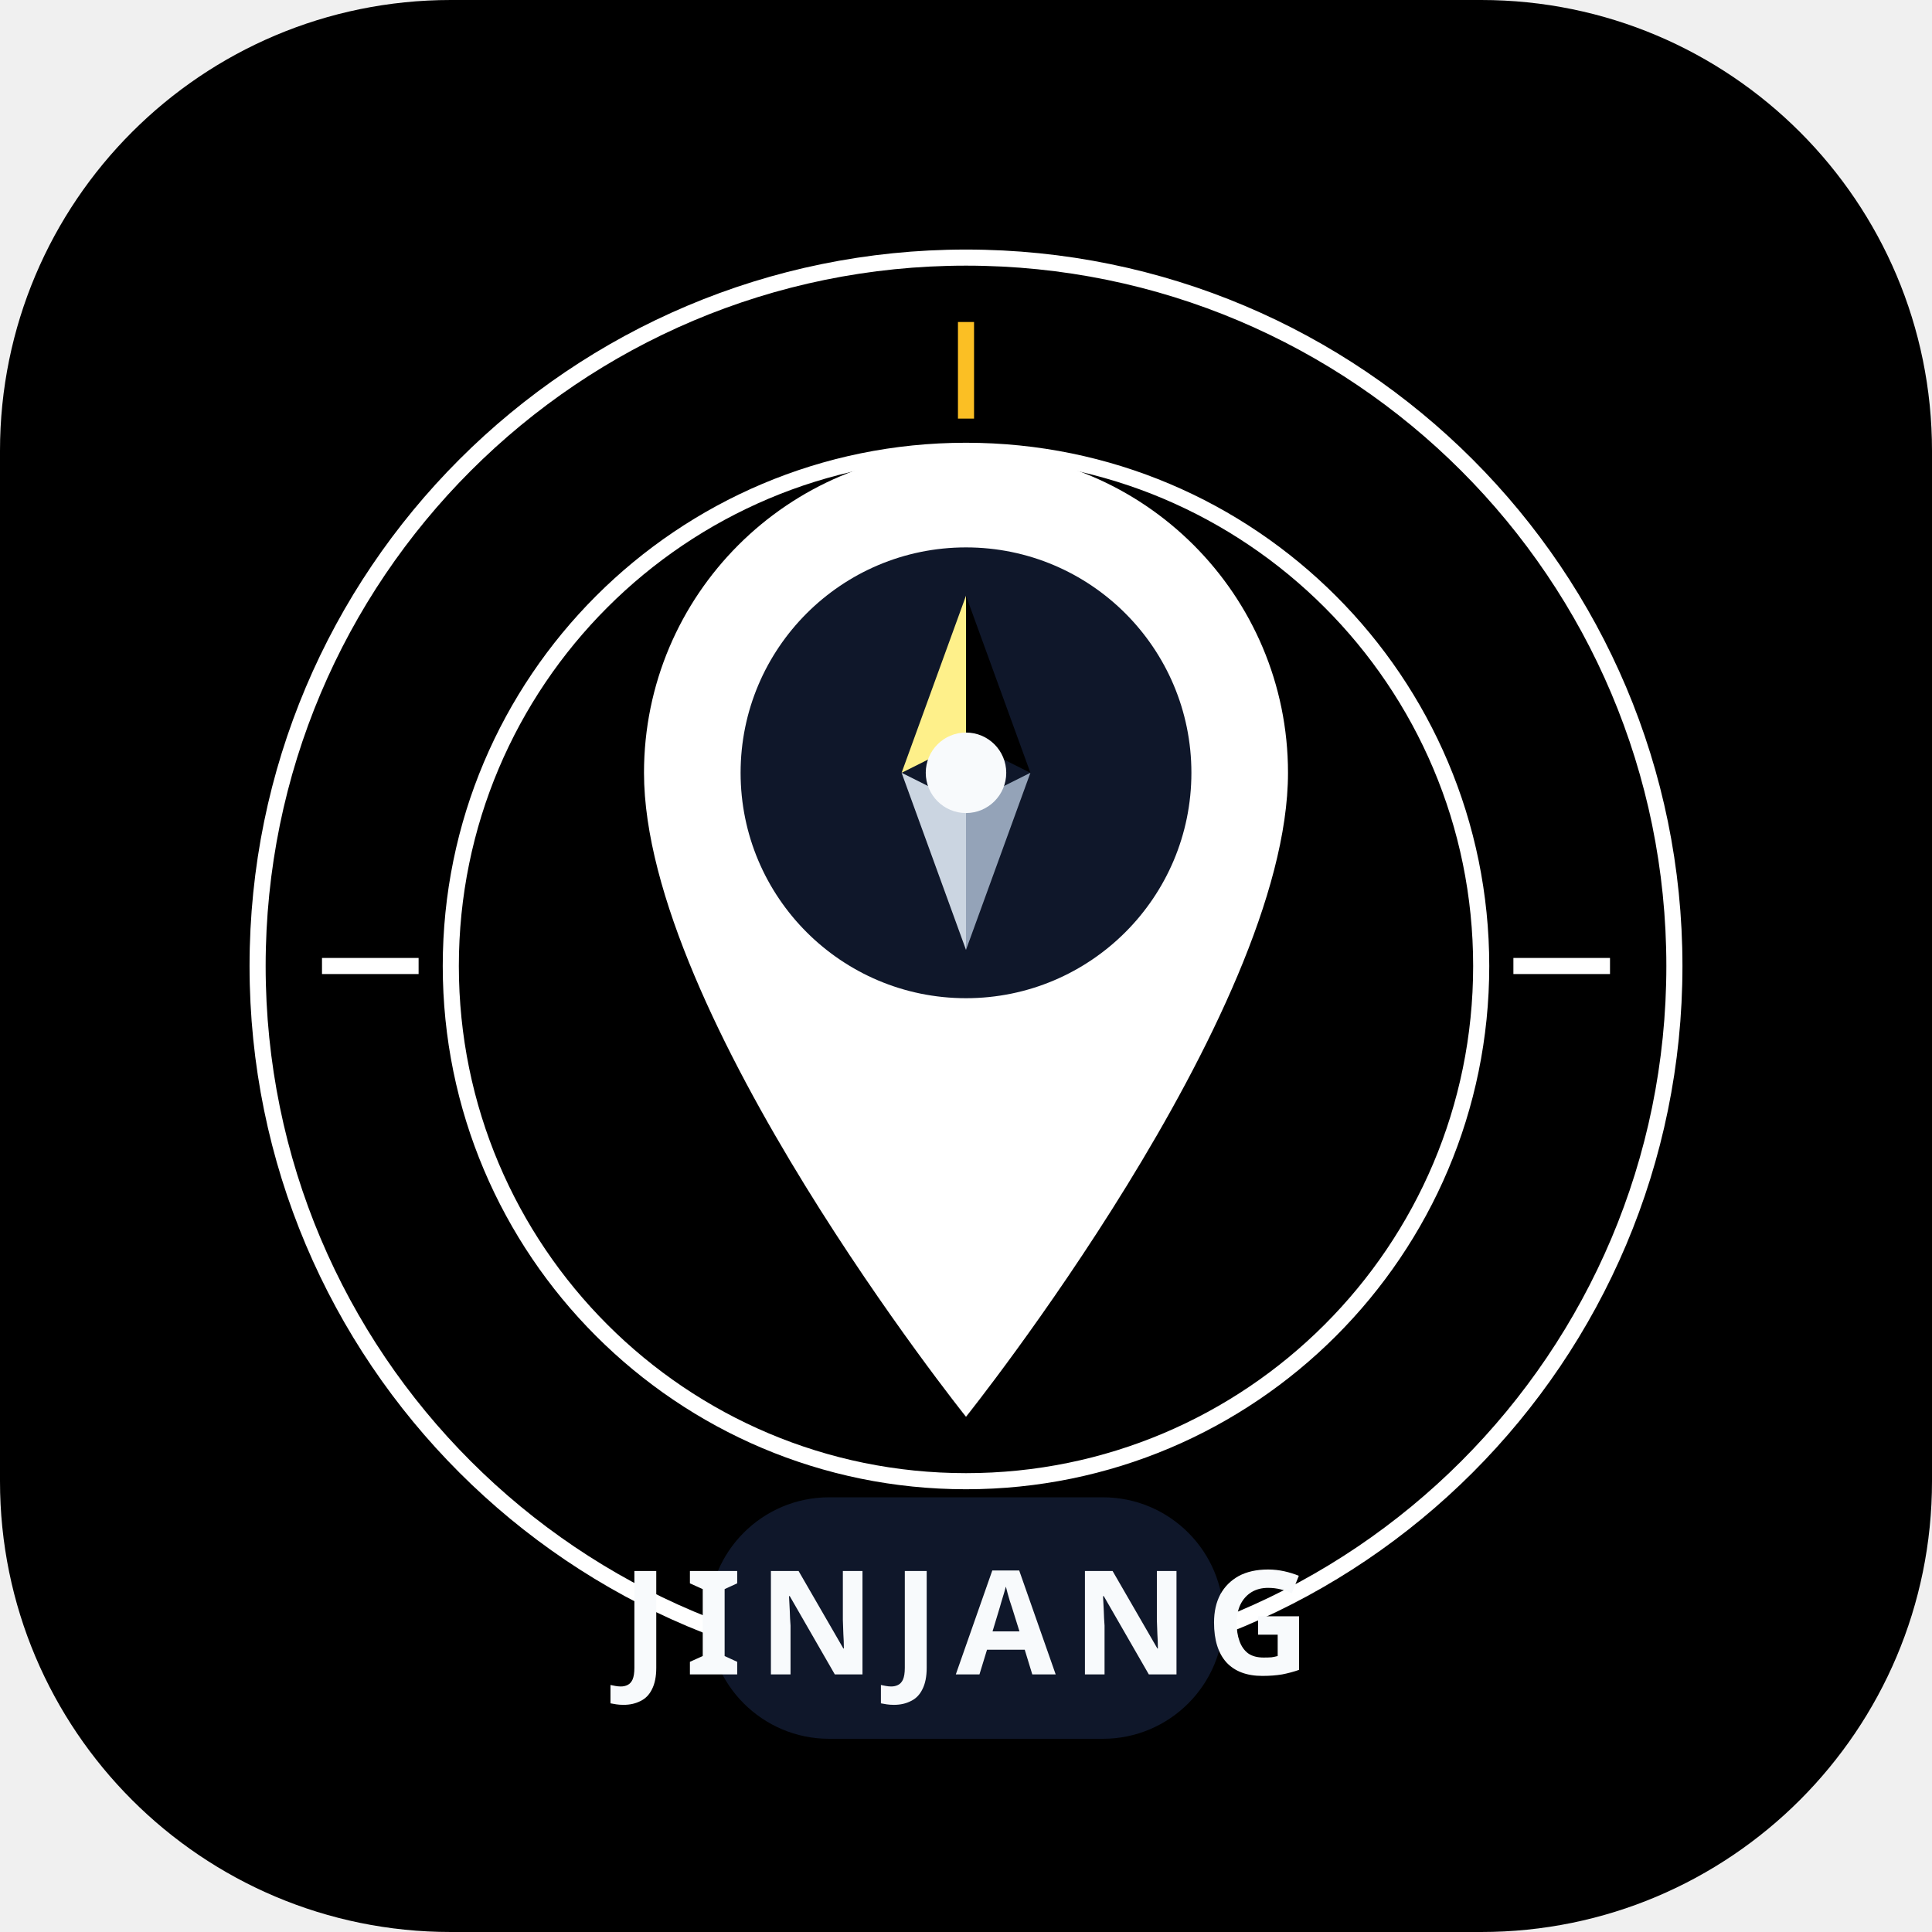
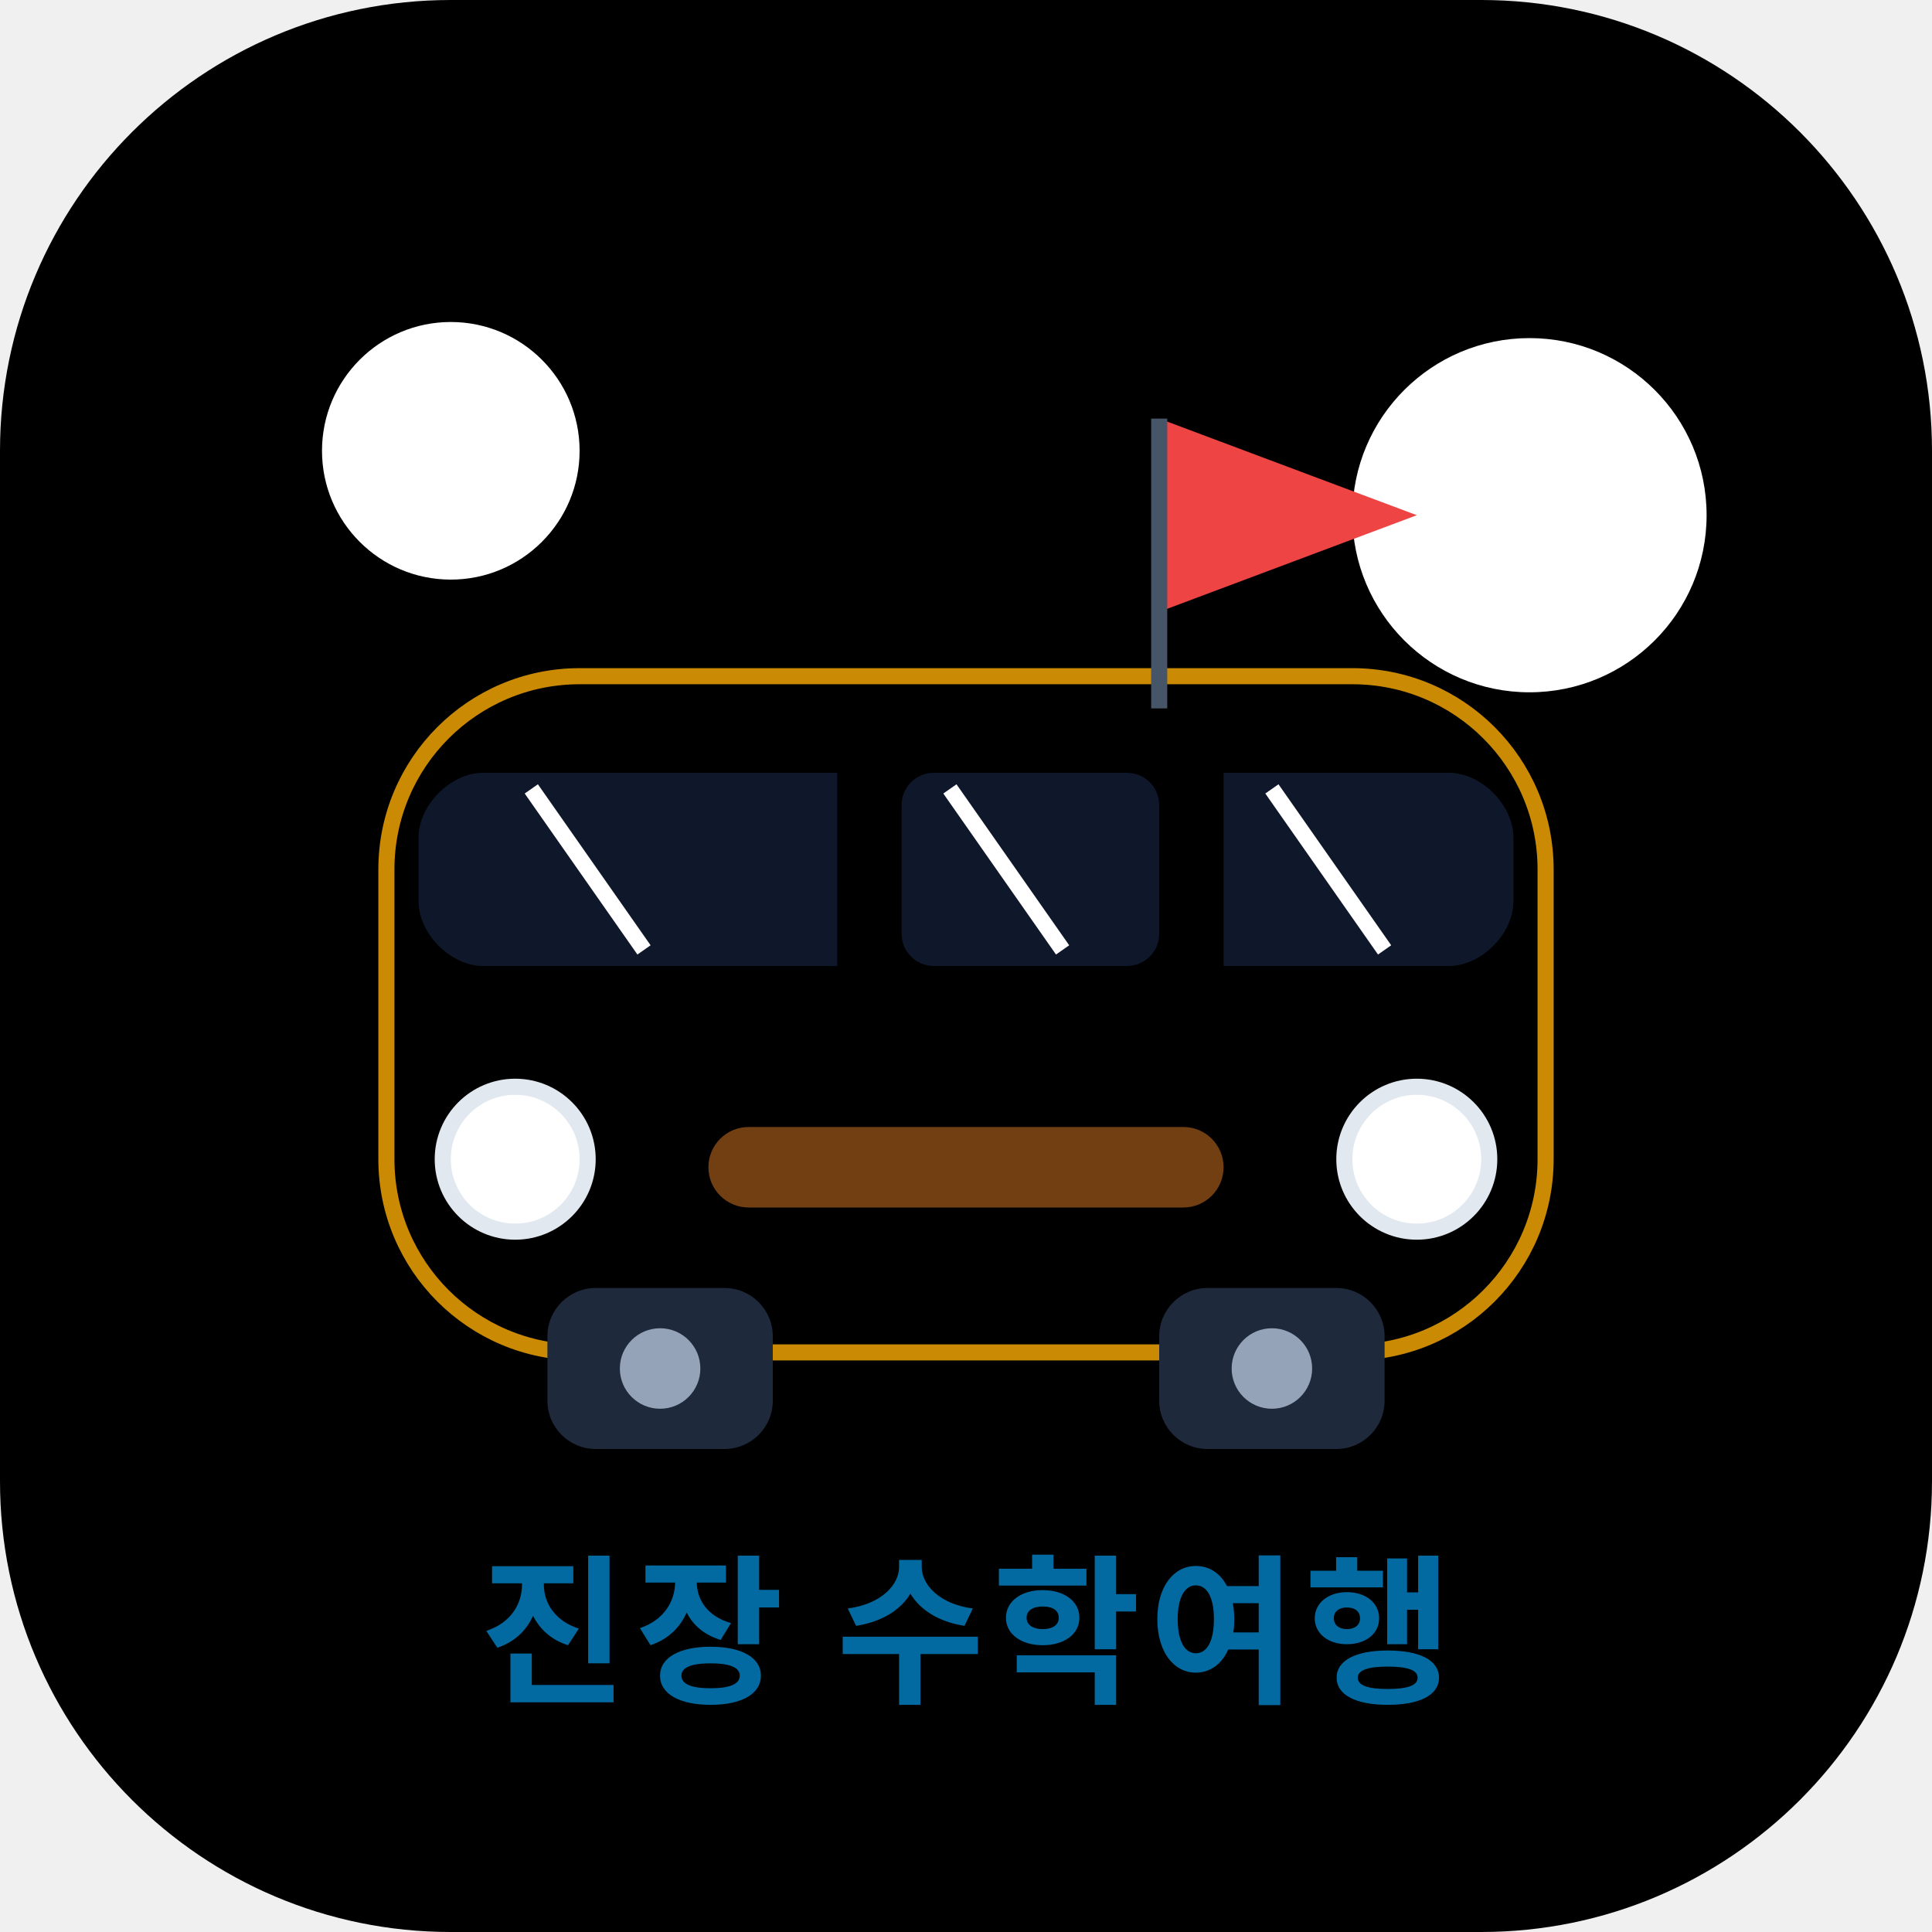
<svg xmlns="http://www.w3.org/2000/svg" width="120" height="120" viewBox="0 0 120 120" fill="none">
  <defs>
-     <linearGradient id="bg_compass" x1="0" y1="0" x2="120" y2="120" gradientUnits="userSpaceOnUse">
-       <stop stopColor="#1e3a8a" />
-       <stop offset="0.5" stopColor="#2563eb" />
-       <stop offset="1" stopColor="#3b82f6" />
+     <linearGradient id="bg_bus" x1="0" y1="0" x2="120" y2="120" gradientUnits="userSpaceOnUse">
+       <stop stopColor="#0284c7" />
+       <stop offset="0.6" stopColor="#38bdf8" />
+       <stop offset="1" stopColor="#bae6fd" />
    </linearGradient>
-     <linearGradient id="gold_needle" x1="0" y1="0" x2="20" y2="20" gradientUnits="userSpaceOnUse">
-       <stop stopColor="#fbbf24" />
-       <stop offset="1" stopColor="#d97706" />
+     <linearGradient id="bus_body" x1="20" y1="35" x2="100" y2="85" gradientUnits="userSpaceOnUse">
+       <stop stopColor="#fef08a" />
+       <stop offset="0.4" stopColor="#facc15" />
+       <stop offset="1" stopColor="#eab308" />
    </linearGradient>
  </defs>
-   <rect width="120" height="120" rx="28" fill="url(#bg_compass)" />
-   <circle cx="60" cy="60" r="44" stroke="white" strokeOpacity="0.15" strokeWidth="1.5" strokeDasharray="3 3" />
-   <circle cx="60" cy="60" r="32" stroke="white" strokeOpacity="0.2" strokeWidth="1.5" />
-   <line x1="60" y1="20" x2="60" y2="26" stroke="#fbbf24" strokeWidth="3" strokeLinecap="round" />
-   <line x1="60" y1="94" x2="60" y2="100" stroke="white" strokeOpacity="0.4" strokeWidth="2.5" strokeLinecap="round" />
-   <line x1="20" y1="60" x2="26" y2="60" stroke="white" strokeOpacity="0.4" strokeWidth="2.5" strokeLinecap="round" />
-   <line x1="94" y1="60" x2="100" y2="60" stroke="white" strokeOpacity="0.4" strokeWidth="2.5" strokeLinecap="round" />
-   <path d="M60 28C48.954 28 40 36.954 40 48C40 63 60 88 60 88C60 88 80 63 80 48C80 36.954 71.046 28 60 28Z" fill="white" />
-   <circle cx="60" cy="48" r="14" fill="#0f172a" />
-   <polygon points="60,37 64,48 60,46" fill="url(#gold_needle)" />
-   <polygon points="60,37 56,48 60,46" fill="#fef08a" />
-   <polygon points="60,59 64,48 60,50" fill="#94a3b8" />
-   <polygon points="60,59 56,48 60,50" fill="#cbd5e1" />
-   <circle cx="60" cy="48" r="2.5" fill="#f8fafc" />
-   <rect x="44" y="93" width="32" height="15" rx="7.5" fill="#0f172a" fillOpacity="0.6" />
-   <text x="60" y="104" text-anchor="middle" fill="#f8fafc" font-size="9" font-weight="900" letter-spacing="1" font-family="sans-serif">JINJANG</text>
+   <rect width="120" height="120" rx="28" fill="url(#bg_bus)" />
+   <circle cx="28" cy="28" r="8" fill="white" fillOpacity="0.3" />
+   <circle cx="95" cy="32" r="11" fill="white" fillOpacity="0.25" />
+   <rect x="24" y="42" width="72" height="42" rx="12" fill="url(#bus_body)" stroke="#ca8a04" strokeWidth="1.5" />
+   <path d="M30 48 H52 V60 H30 C28 60 26 58 26 56 V52 C26 50 28 48 30 48Z" fill="#0f172a" />
+   <rect x="56" y="48" width="16" height="12" rx="2" fill="#0f172a" />
+   <path d="M76 48 H90 C92 48 94 50 94 52 V56 C94 58 92 60 90 60 H76 V48Z" fill="#0f172a" />
+   <line x1="33" y1="49" x2="40" y2="59" stroke="white" strokeWidth="1.5" strokeOpacity="0.6" strokeLinecap="round" />
+   <line x1="59" y1="49" x2="66" y2="59" stroke="white" strokeWidth="1.5" strokeOpacity="0.6" strokeLinecap="round" />
+   <line x1="79" y1="49" x2="86" y2="59" stroke="white" strokeWidth="1.5" strokeOpacity="0.6" strokeLinecap="round" />
+   <circle cx="32" cy="72" r="4.5" fill="#ffffff" stroke="#e2e8f0" strokeWidth="1" />
+   <circle cx="88" cy="72" r="4.5" fill="#ffffff" stroke="#e2e8f0" strokeWidth="1" />
+   <rect x="44" y="70" width="32" height="5" rx="2.5" fill="#713f12" fillOpacity="0.3" />
+   <rect x="34" y="80" width="14" height="10" rx="3" fill="#1e293b" />
+   <rect x="72" y="80" width="14" height="10" rx="3" fill="#1e293b" />
+   <circle cx="41" cy="85" r="2.5" fill="#94a3b8" />
+   <circle cx="79" cy="85" r="2.5" fill="#94a3b8" />
+   <path d="M72 26 L88 32 L72 38 Z" fill="#ef4444" />
+   <line x1="72" y1="26" x2="72" y2="44" stroke="#475569" strokeWidth="2" strokeLinecap="round" />
+   <text x="60" y="105" text-anchor="middle" fill="#0369a1" font-size="10" font-weight="900" letter-spacing="0.5" font-family="sans-serif">진장 수학여행</text>
</svg>
